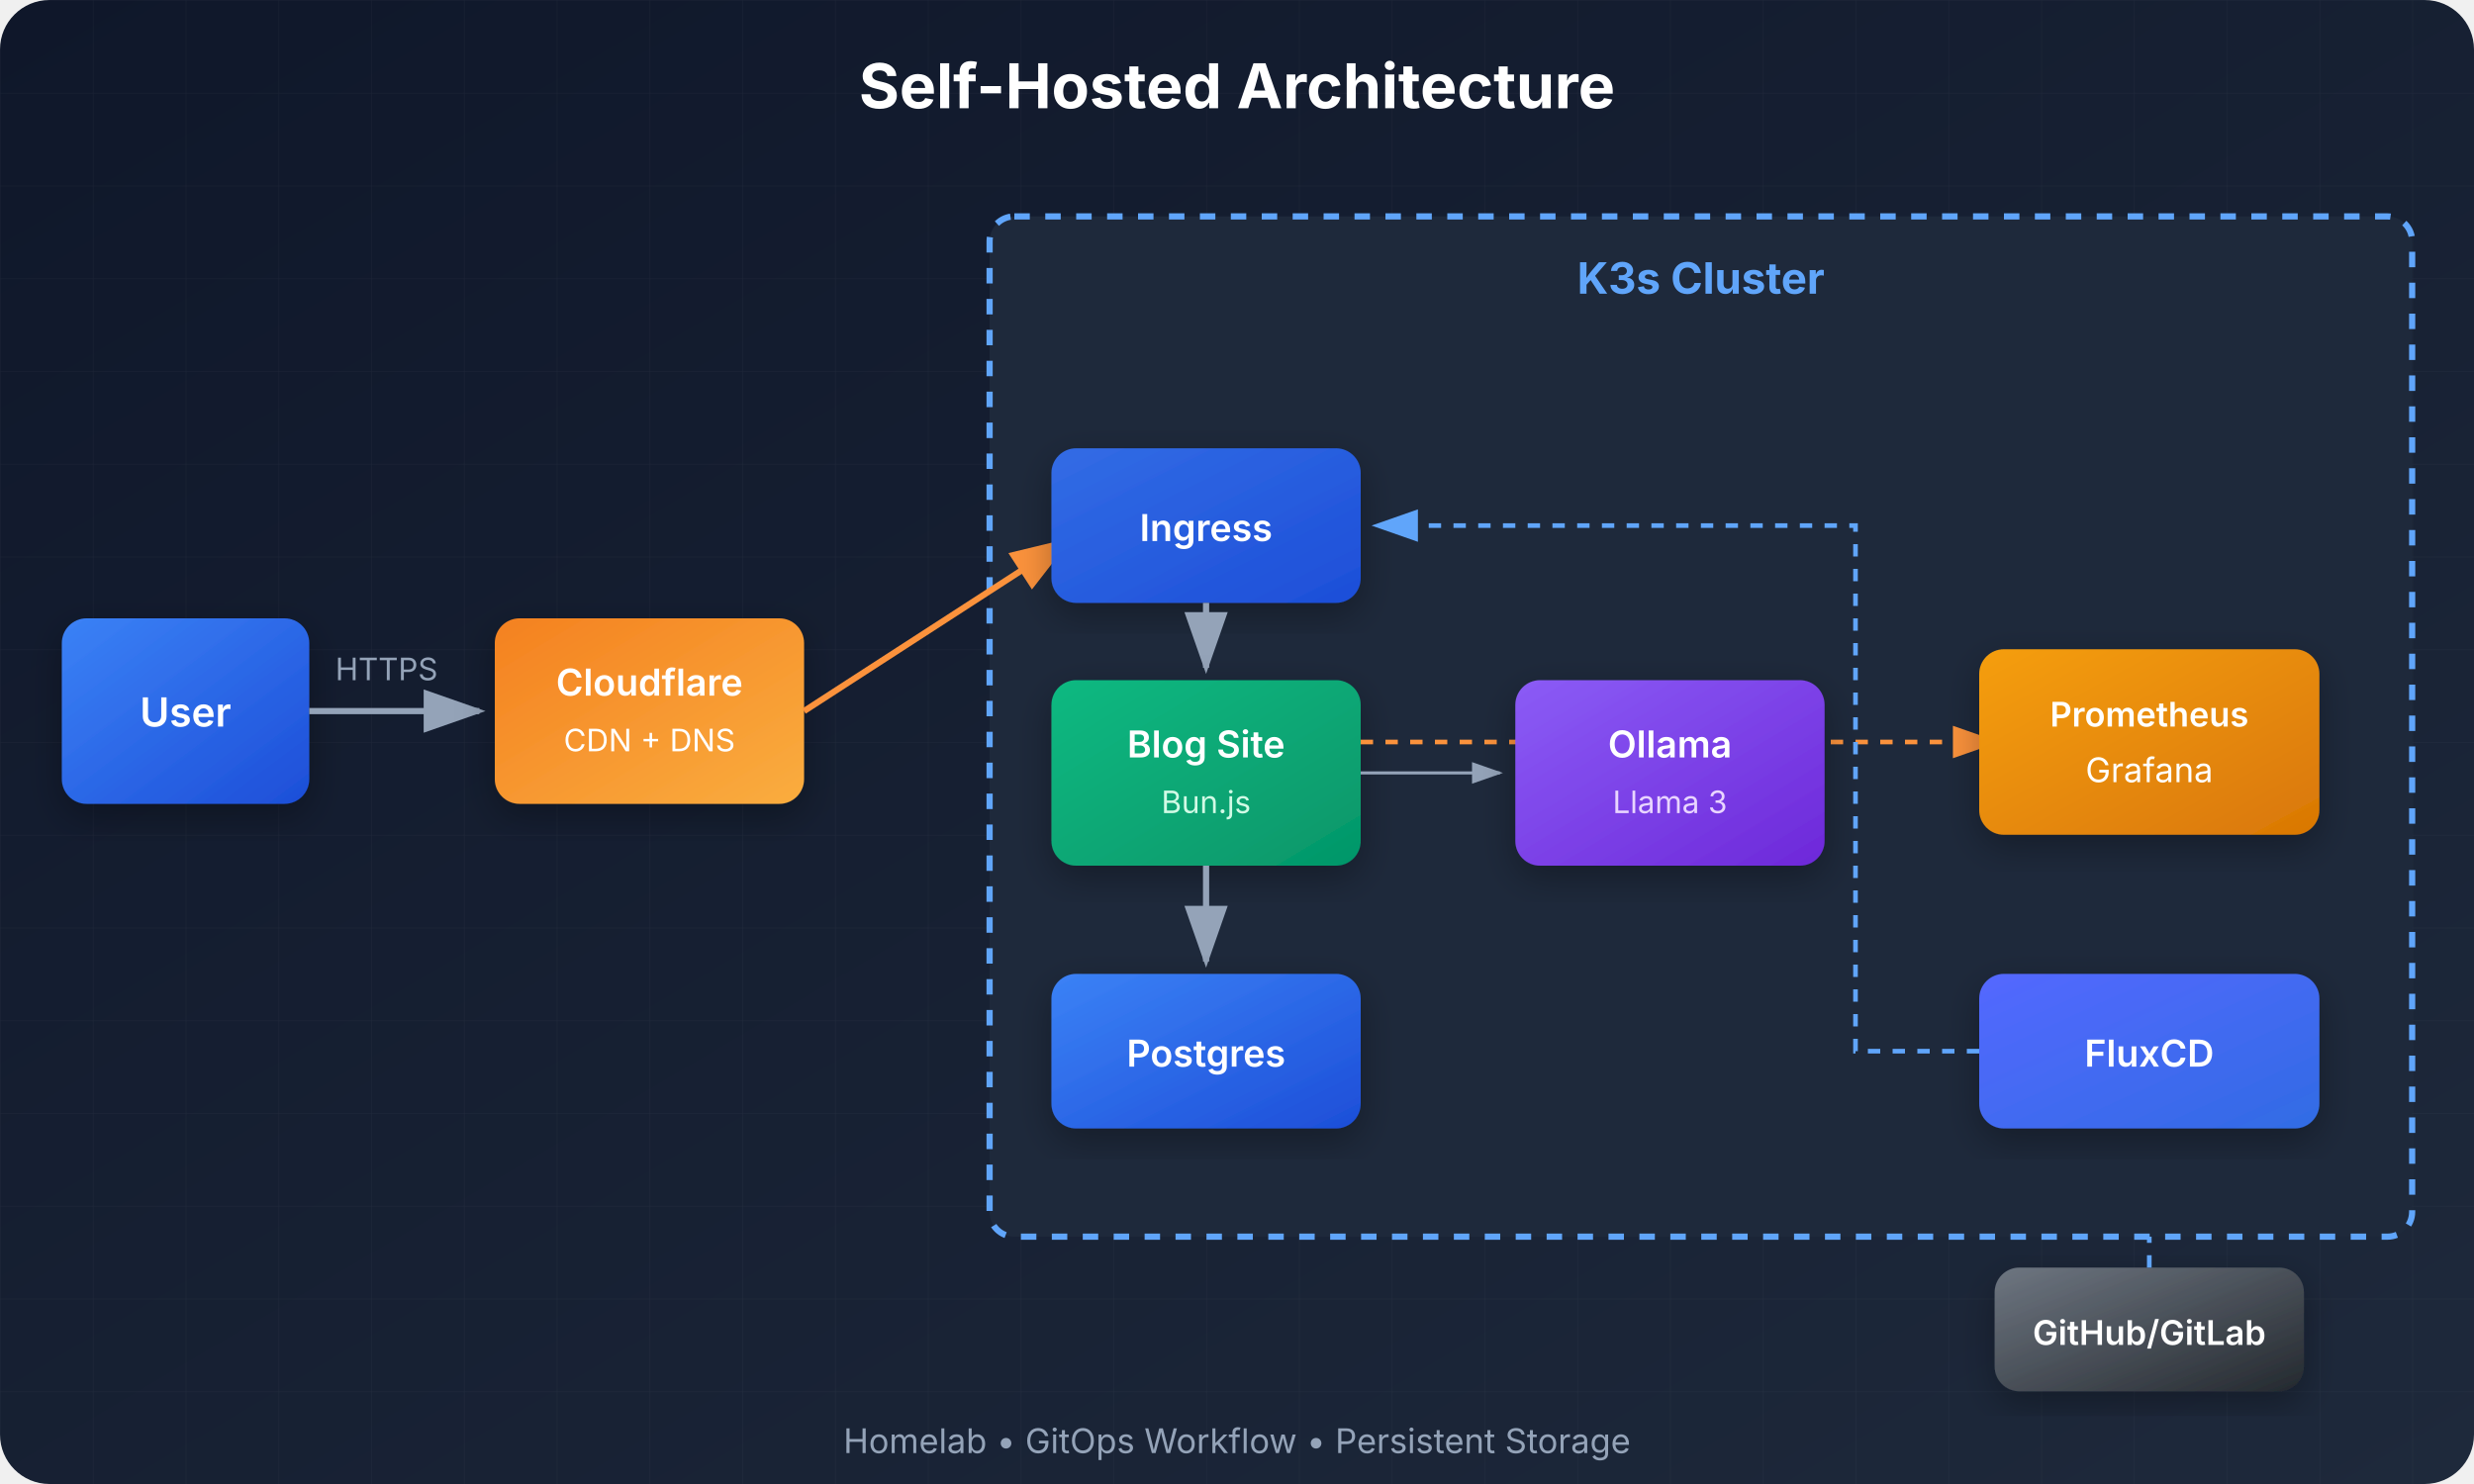
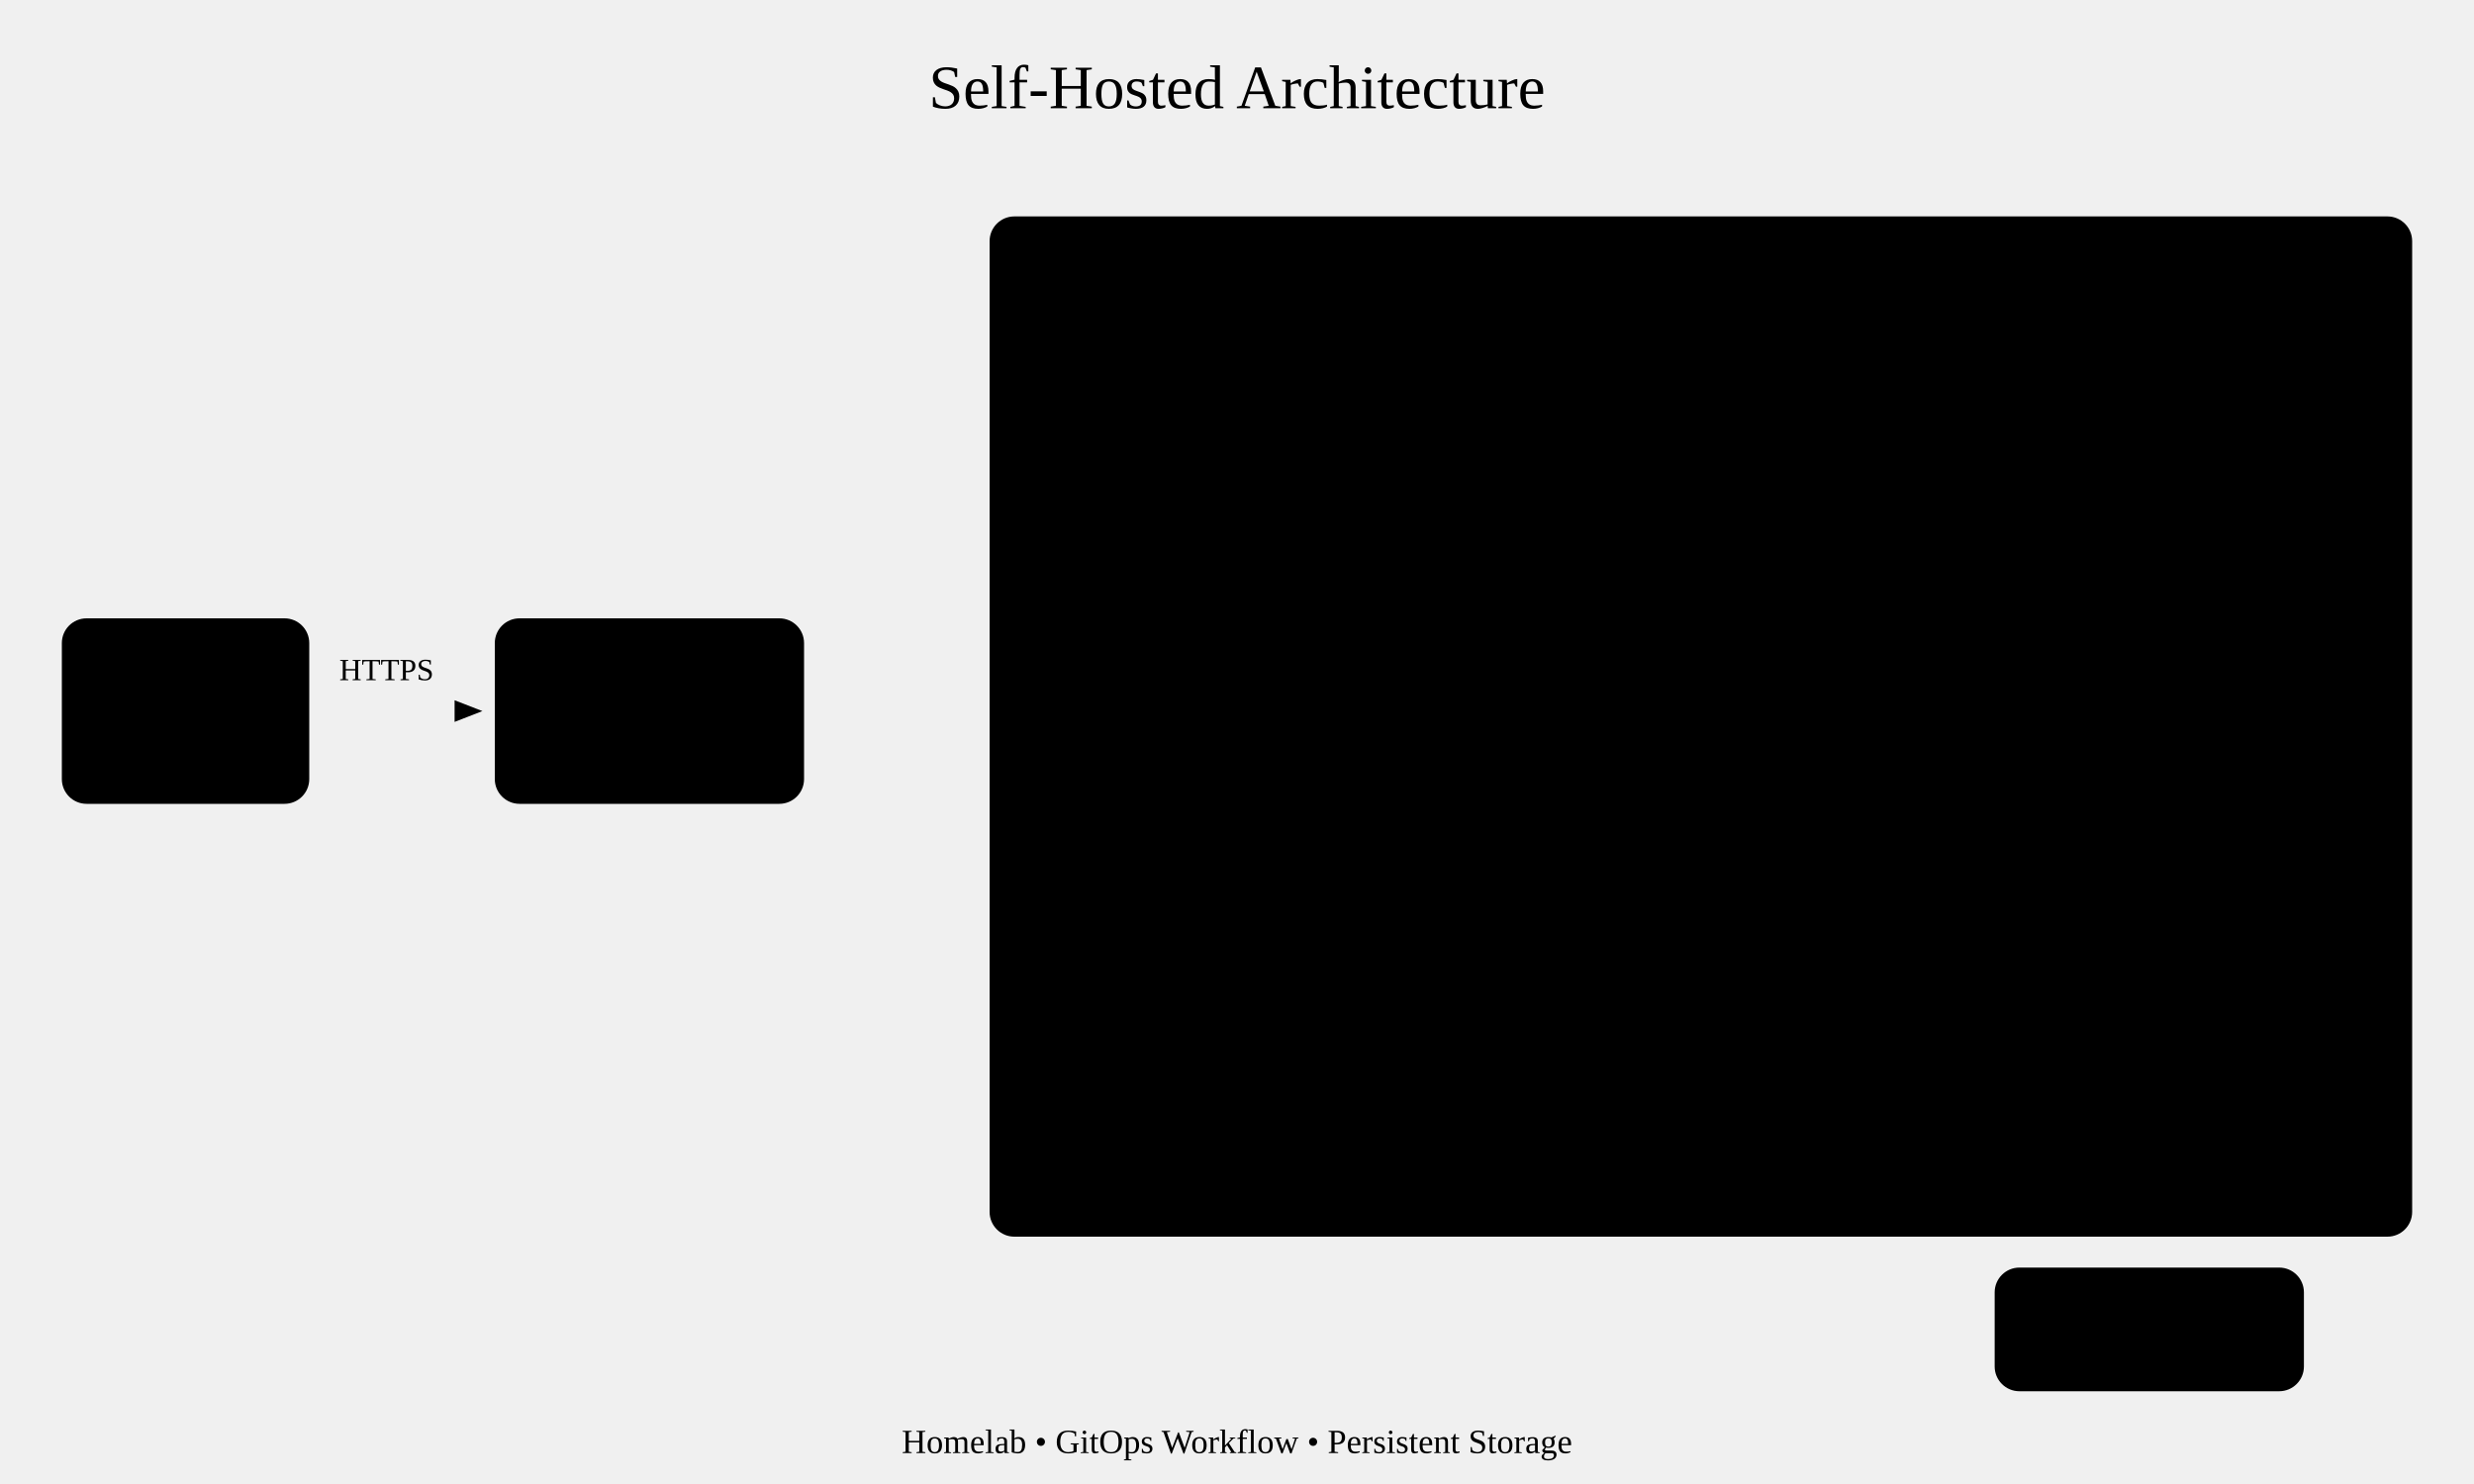
- <svg xmlns="http://www.w3.org/2000/svg" viewBox="0 0 800 480" width="800" height="480" style="font-family: system-ui, -apple-system, sans-serif;">
+ <svg xmlns="http://www.w3.org/2000/svg" viewBox="0 0 800 480">
  <defs>
-     <linearGradient id="userGrad" x1="0%" y1="0%" x2="100%" y2="100%">
-       <stop offset="0%" style="stop-color:#3b82f6" />
-       <stop offset="100%" style="stop-color:#1d4ed8" />
-     </linearGradient>
-     <linearGradient id="cloudflareGrad" x1="0%" y1="0%" x2="100%" y2="100%">
-       <stop offset="0%" style="stop-color:#f48120" />
-       <stop offset="100%" style="stop-color:#faad3f" />
-     </linearGradient>
-     <linearGradient id="ingressGrad" x1="0%" y1="0%" x2="100%" y2="100%">
-       <stop offset="0%" style="stop-color:#326ce5" />
-       <stop offset="100%" style="stop-color:#1d4ed8" />
-     </linearGradient>
-     <linearGradient id="blogGrad" x1="0%" y1="0%" x2="100%" y2="100%">
-       <stop offset="0%" style="stop-color:#10b981" />
-       <stop offset="100%" style="stop-color:#059669" />
-     </linearGradient>
-     <linearGradient id="pgGrad" x1="0%" y1="0%" x2="100%" y2="100%">
-       <stop offset="0%" style="stop-color:#3b82f6" />
-       <stop offset="100%" style="stop-color:#1d4ed8" />
-     </linearGradient>
-     <linearGradient id="ollamaGrad" x1="0%" y1="0%" x2="100%" y2="100%">
-       <stop offset="0%" style="stop-color:#8b5cf6" />
-       <stop offset="100%" style="stop-color:#6d28d9" />
-     </linearGradient>
-     <linearGradient id="monitoringGrad" x1="0%" y1="0%" x2="100%" y2="100%">
-       <stop offset="0%" style="stop-color:#f59e0b" />
-       <stop offset="100%" style="stop-color:#d97706" />
-     </linearGradient>
-     <linearGradient id="fluxGrad" x1="0%" y1="0%" x2="100%" y2="100%">
-       <stop offset="0%" style="stop-color:#5468ff" />
-       <stop offset="100%" style="stop-color:#316ce4" />
-     </linearGradient>
-     <linearGradient id="githubGrad" x1="0%" y1="0%" x2="100%" y2="100%">
-       <stop offset="0%" style="stop-color:#6e7681" />
-       <stop offset="100%" style="stop-color:#24292f" />
-     </linearGradient>
-     <linearGradient id="bgGrad" x1="0%" y1="0%" x2="100%" y2="100%">
-       <stop offset="0%" style="stop-color:#0f172a" />
-       <stop offset="100%" style="stop-color:#1e293b" />
-     </linearGradient>
-     <filter id="shadow" x="-20%" y="-20%" width="140%" height="140%">
-       <feDropShadow dx="0" dy="4" stdDeviation="6" flood-color="#000" flood-opacity="0.3" />
-     </filter>
-     <marker id="arrow" markerWidth="10" markerHeight="7" refX="9" refY="3.5" orient="auto">
-       <polygon points="0 0, 10 3.5, 0 7" fill="#94a3b8" />
+     <marker id="arrow" markerWidth="9" markerHeight="7" refX="8" refY="3.5" orient="auto" markerUnits="userSpaceOnUse">
+       <polygon points="0 0, 9 3.5, 0 7" class="dg-arrowhead" />
    </marker>
-     <marker id="arrow-blue" markerWidth="10" markerHeight="7" refX="9" refY="3.5" orient="auto">
-       <polygon points="0 0, 10 3.5, 0 7" fill="#60a5fa" />
-     </marker>
-     <marker id="arrow-orange" markerWidth="10" markerHeight="7" refX="9" refY="3.5" orient="auto">
-       <polygon points="0 0, 10 3.5, 0 7" fill="#fb923c" />
+     <marker id="arrow-accent" markerWidth="9" markerHeight="7" refX="8" refY="3.5" orient="auto" markerUnits="userSpaceOnUse">
+       <polygon points="0 0, 9 3.5, 0 7" class="dg-arrowhead dg-arrowhead--accent" />
    </marker>
  </defs>
-   <rect width="800" height="480" rx="16" fill="url(#bgGrad)" />
-   <pattern id="grid" width="30" height="30" patternUnits="userSpaceOnUse">
-     <path d="M 30 0 L 0 0 0 30" fill="none" stroke="#ffffff" stroke-width="0.3" opacity="0.05" />
-   </pattern>
-   <rect width="800" height="480" fill="url(#grid)" />
-   <text x="400" y="35" text-anchor="middle" fill="#ffffff" font-size="20" font-weight="700">Self-Hosted Architecture</text>
-   <g filter="url(#shadow)">
-     <rect x="645" y="410" width="100" height="40" rx="8" fill="url(#githubGrad)" />
-     <text x="695" y="435" text-anchor="middle" fill="white" font-size="11" font-weight="600">GitHub/GitLab</text>
+   <text x="400" y="35" text-anchor="middle" font-size="20" class="dg-heading">Self-Hosted Architecture</text>
+   <g>
+     <rect x="645" y="410" width="100" height="40" rx="8" class="dg-node" />
+     <text x="695" y="435" text-anchor="middle" font-size="11" class="dg-title">GitHub/GitLab</text>
  </g>
-   <path d="M 695 410 L 695 371" stroke="#60a5fa" stroke-width="1.5" stroke-dasharray="4" marker-end="url(#arrow-blue)" fill="none" />
-   <g filter="url(#shadow)">
-     <rect x="20" y="200" width="80" height="60" rx="8" fill="url(#userGrad)" />
-     <text x="60" y="235" text-anchor="middle" fill="white" font-size="13" font-weight="600">User</text>
+   <path d="M 695 410 L 695 371" stroke-dasharray="4" marker-end="url(#arrow)" class="dg-edge" />
+   <g>
+     <rect x="20" y="200" width="80" height="60" rx="8" class="dg-node" />
+     <text x="60" y="235" text-anchor="middle" font-size="13" class="dg-title">User</text>
  </g>
-   <path d="M 100 230 L 155 230" stroke="#94a3b8" stroke-width="2" marker-end="url(#arrow)" />
-   <text x="125" y="220" text-anchor="middle" fill="#94a3b8" font-size="10">HTTPS</text>
-   <g filter="url(#shadow)">
-     <rect x="160" y="200" width="100" height="60" rx="8" fill="url(#cloudflareGrad)" />
-     <text x="210" y="225" text-anchor="middle" fill="white" font-size="12" font-weight="600">Cloudflare</text>
-     <text x="210" y="243" text-anchor="middle" fill="white" font-size="10">CDN + DNS</text>
+   <path d="M 100 230 L 155 230" marker-end="url(#arrow-accent)" class="dg-edge dg-edge--accent" />
+   <text x="125" y="220" text-anchor="middle" font-size="10" class="dg-label">HTTPS</text>
+   <g>
+     <rect x="160" y="200" width="100" height="60" rx="8" class="dg-node" />
+     <text x="210" y="225" text-anchor="middle" font-size="12" class="dg-title">Cloudflare</text>
+     <text x="210" y="243" text-anchor="middle" font-size="10" class="dg-sub">CDN + DNS</text>
  </g>
-   <rect x="320" y="70" width="460" height="330" fill="#1e293b" stroke="#60a5fa" stroke-width="2" rx="8" stroke-dasharray="5,5" />
-   <text x="550" y="95" text-anchor="middle" fill="#60a5fa" font-size="14" font-weight="700">K3s Cluster</text>
-   <path d="M 260 230 L 345 175" stroke="#fb923c" stroke-width="2" marker-end="url(#arrow-orange)" fill="none" />
-   <g filter="url(#shadow)">
-     <rect x="340" y="145" width="100" height="50" rx="8" fill="url(#ingressGrad)" />
-     <text x="390" y="175" text-anchor="middle" fill="white" font-size="12" font-weight="600">Ingress</text>
+   <rect x="320" y="70" width="460" height="330" rx="8" class="dg-group" />
+   <text x="550" y="95" text-anchor="middle" font-size="14" class="dg-glabel">K3s Cluster</text>
+   <path d="M 260 230 L 345 175" marker-end="url(#arrow-accent)" class="dg-edge dg-edge--accent" />
+   <g>
+     <rect x="340" y="145" width="100" height="50" rx="8" class="dg-node" />
+     <text x="390" y="175" text-anchor="middle" font-size="12" class="dg-title">Ingress</text>
  </g>
-   <path d="M 390 195 L 390 216" stroke="#94a3b8" stroke-width="2" marker-end="url(#arrow)" />
-   <g filter="url(#shadow)">
-     <rect x="340" y="220" width="100" height="60" rx="8" fill="url(#blogGrad)" />
-     <text x="390" y="245" text-anchor="middle" fill="white" font-size="12" font-weight="600">Blog Site</text>
-     <text x="390" y="263" text-anchor="middle" fill="#d1fae5" font-size="10">Bun.js</text>
+   <path d="M 390 195 L 390 216" marker-end="url(#arrow-accent)" class="dg-edge dg-edge--accent" />
+   <g>
+     <rect x="340" y="220" width="100" height="60" rx="8" class="dg-node dg-node--accent" />
+     <text x="390" y="245" text-anchor="middle" font-size="12" class="dg-title dg-title--accent">Blog Site</text>
+     <text x="390" y="263" text-anchor="middle" font-size="10" class="dg-sub">Bun.js</text>
  </g>
-   <path d="M 440 240 L 645 240" stroke="#fb923c" stroke-width="1.5" stroke-dasharray="4,4" marker-end="url(#arrow-orange)" fill="none" />
-   <path d="M 390 280 L 390 311" stroke="#94a3b8" stroke-width="2" marker-end="url(#arrow)" />
-   <g filter="url(#shadow)">
-     <rect x="340" y="315" width="100" height="50" rx="8" fill="url(#pgGrad)" />
-     <text x="390" y="345" text-anchor="middle" fill="white" font-size="12" font-weight="600">Postgres</text>
+   <path d="M 440 240 L 645 240" stroke-dasharray="4,4" marker-end="url(#arrow)" class="dg-edge" />
+   <path d="M 390 280 L 390 311" marker-end="url(#arrow)" class="dg-edge" />
+   <g>
+     <rect x="340" y="315" width="100" height="50" rx="8" class="dg-node" />
+     <text x="390" y="345" text-anchor="middle" font-size="12" class="dg-title">Postgres</text>
  </g>
-   <path d="M 440 250 L 485 250" stroke="#94a3b8" stroke-width="1" marker-end="url(#arrow)" fill="none" />
-   <g filter="url(#shadow)">
-     <rect x="490" y="220" width="100" height="60" rx="8" fill="url(#ollamaGrad)" />
-     <text x="540" y="245" text-anchor="middle" fill="white" font-size="12" font-weight="600">Ollama</text>
-     <text x="540" y="263" text-anchor="middle" fill="#e9d5ff" font-size="10">Llama 3</text>
+   <path d="M 440 250 L 485 250" marker-end="url(#arrow)" class="dg-edge" />
+   <g>
+     <rect x="490" y="220" width="100" height="60" rx="8" class="dg-node" />
+     <text x="540" y="245" text-anchor="middle" font-size="12" class="dg-title">Ollama</text>
+     <text x="540" y="263" text-anchor="middle" font-size="10" class="dg-sub">Llama 3</text>
  </g>
-   <g filter="url(#shadow)">
-     <rect x="640" y="210" width="110" height="60" rx="8" fill="url(#monitoringGrad)" />
-     <text x="695" y="235" text-anchor="middle" fill="white" font-size="11" font-weight="600">Prometheus</text>
-     <text x="695" y="253" text-anchor="middle" fill="white" font-size="11">Grafana</text>
+   <g>
+     <rect x="640" y="210" width="110" height="60" rx="8" class="dg-node" />
+     <text x="695" y="235" text-anchor="middle" font-size="11" class="dg-title">Prometheus</text>
+     <text x="695" y="253" text-anchor="middle" font-size="11" class="dg-sub">Grafana</text>
  </g>
-   <g filter="url(#shadow)">
-     <rect x="640" y="315" width="110" height="50" rx="8" fill="url(#fluxGrad)" />
-     <text x="695" y="345" text-anchor="middle" fill="white" font-size="12" font-weight="600">FluxCD</text>
+   <g>
+     <rect x="640" y="315" width="110" height="50" rx="8" class="dg-node" />
+     <text x="695" y="345" text-anchor="middle" font-size="12" class="dg-title">FluxCD</text>
  </g>
-   <path d="M 640 340 L 600 340 L 600 170 L 445 170" stroke="#60a5fa" stroke-width="1.5" stroke-dasharray="4" marker-end="url(#arrow-blue)" fill="none" />
-   <text x="400" y="470" text-anchor="middle" fill="#94a3b8" font-size="11">Homelab • GitOps Workflow • Persistent Storage</text>
+   <path d="M 640 340 L 600 340 L 600 170 L 445 170" stroke-dasharray="4" marker-end="url(#arrow)" class="dg-edge" />
+   <text x="400" y="470" text-anchor="middle" font-size="11" class="dg-label">Homelab • GitOps Workflow • Persistent Storage</text>
</svg>
